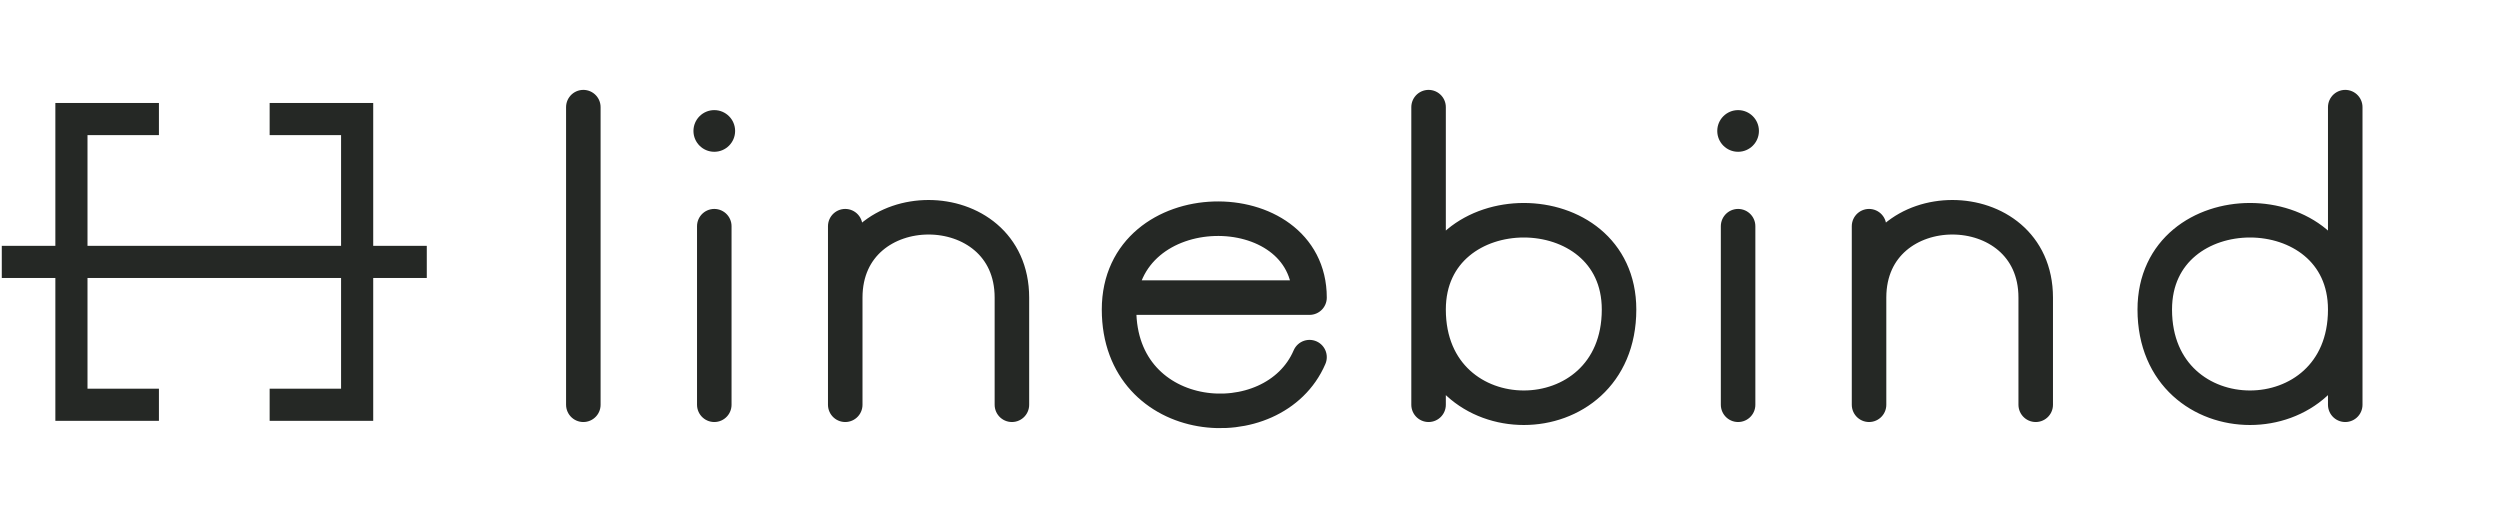
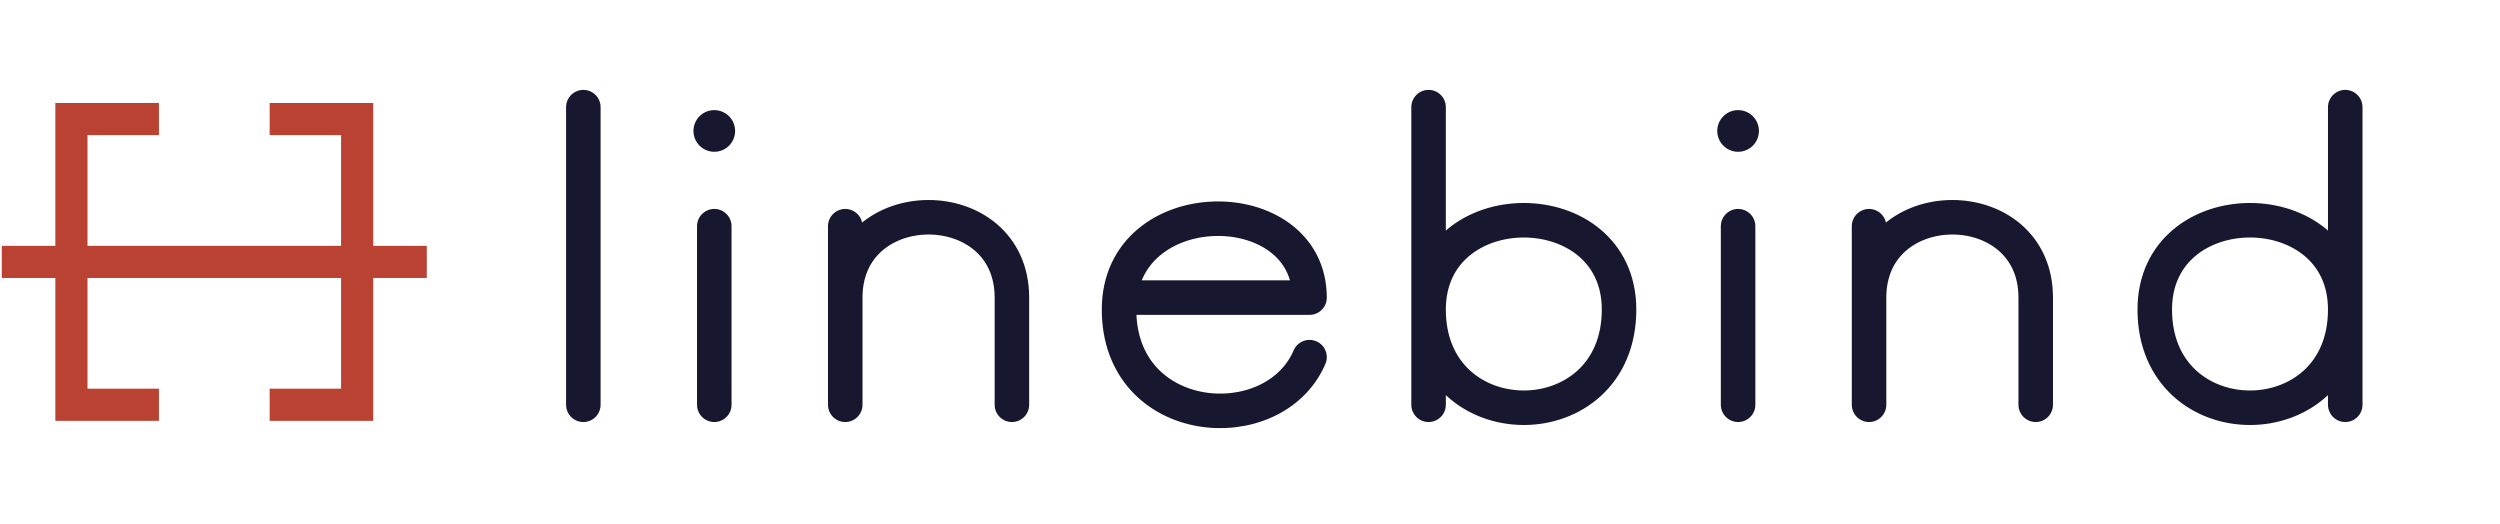
<svg xmlns="http://www.w3.org/2000/svg" viewBox="0 0 210 44" fill="none" role="img" aria-label="Linebind">
-   <g stroke="#252825" stroke-width="2.7" stroke-linecap="square" stroke-linejoin="miter">
+   <g stroke="#b94232" stroke-width="2.7" stroke-linecap="square" stroke-linejoin="miter">
    <path d="M12 10H6V34H12M24 10H30V34H24M1.5 22H34.5" />
  </g>
-   <g stroke="#252825" stroke-width="2.9" stroke-linecap="round" stroke-linejoin="round">
+   <g stroke="#171830" stroke-width="2.9" stroke-linecap="round" stroke-linejoin="round">
    <path d="M49 9V34M60 19V34M71 34V19M71 25C71 16 85 16 85 25V34M110 30C107 37 94 36 94 26C94 16 110 16 110 25H95M120 9V34M120 26C120 16 136 16 136 26C136 37 120 37 120 26M146 19V34M157 34V19M157 25C157 16 171 16 171 25V34M197 9V34M197 26C197 16 181 16 181 26C181 37 197 37 197 26" />
  </g>
-   <g fill="#252825">
+   <g fill="#171830">
    <circle cx="60" cy="11" r="1.75" />
    <circle cx="146" cy="11" r="1.75" />
  </g>
</svg>
